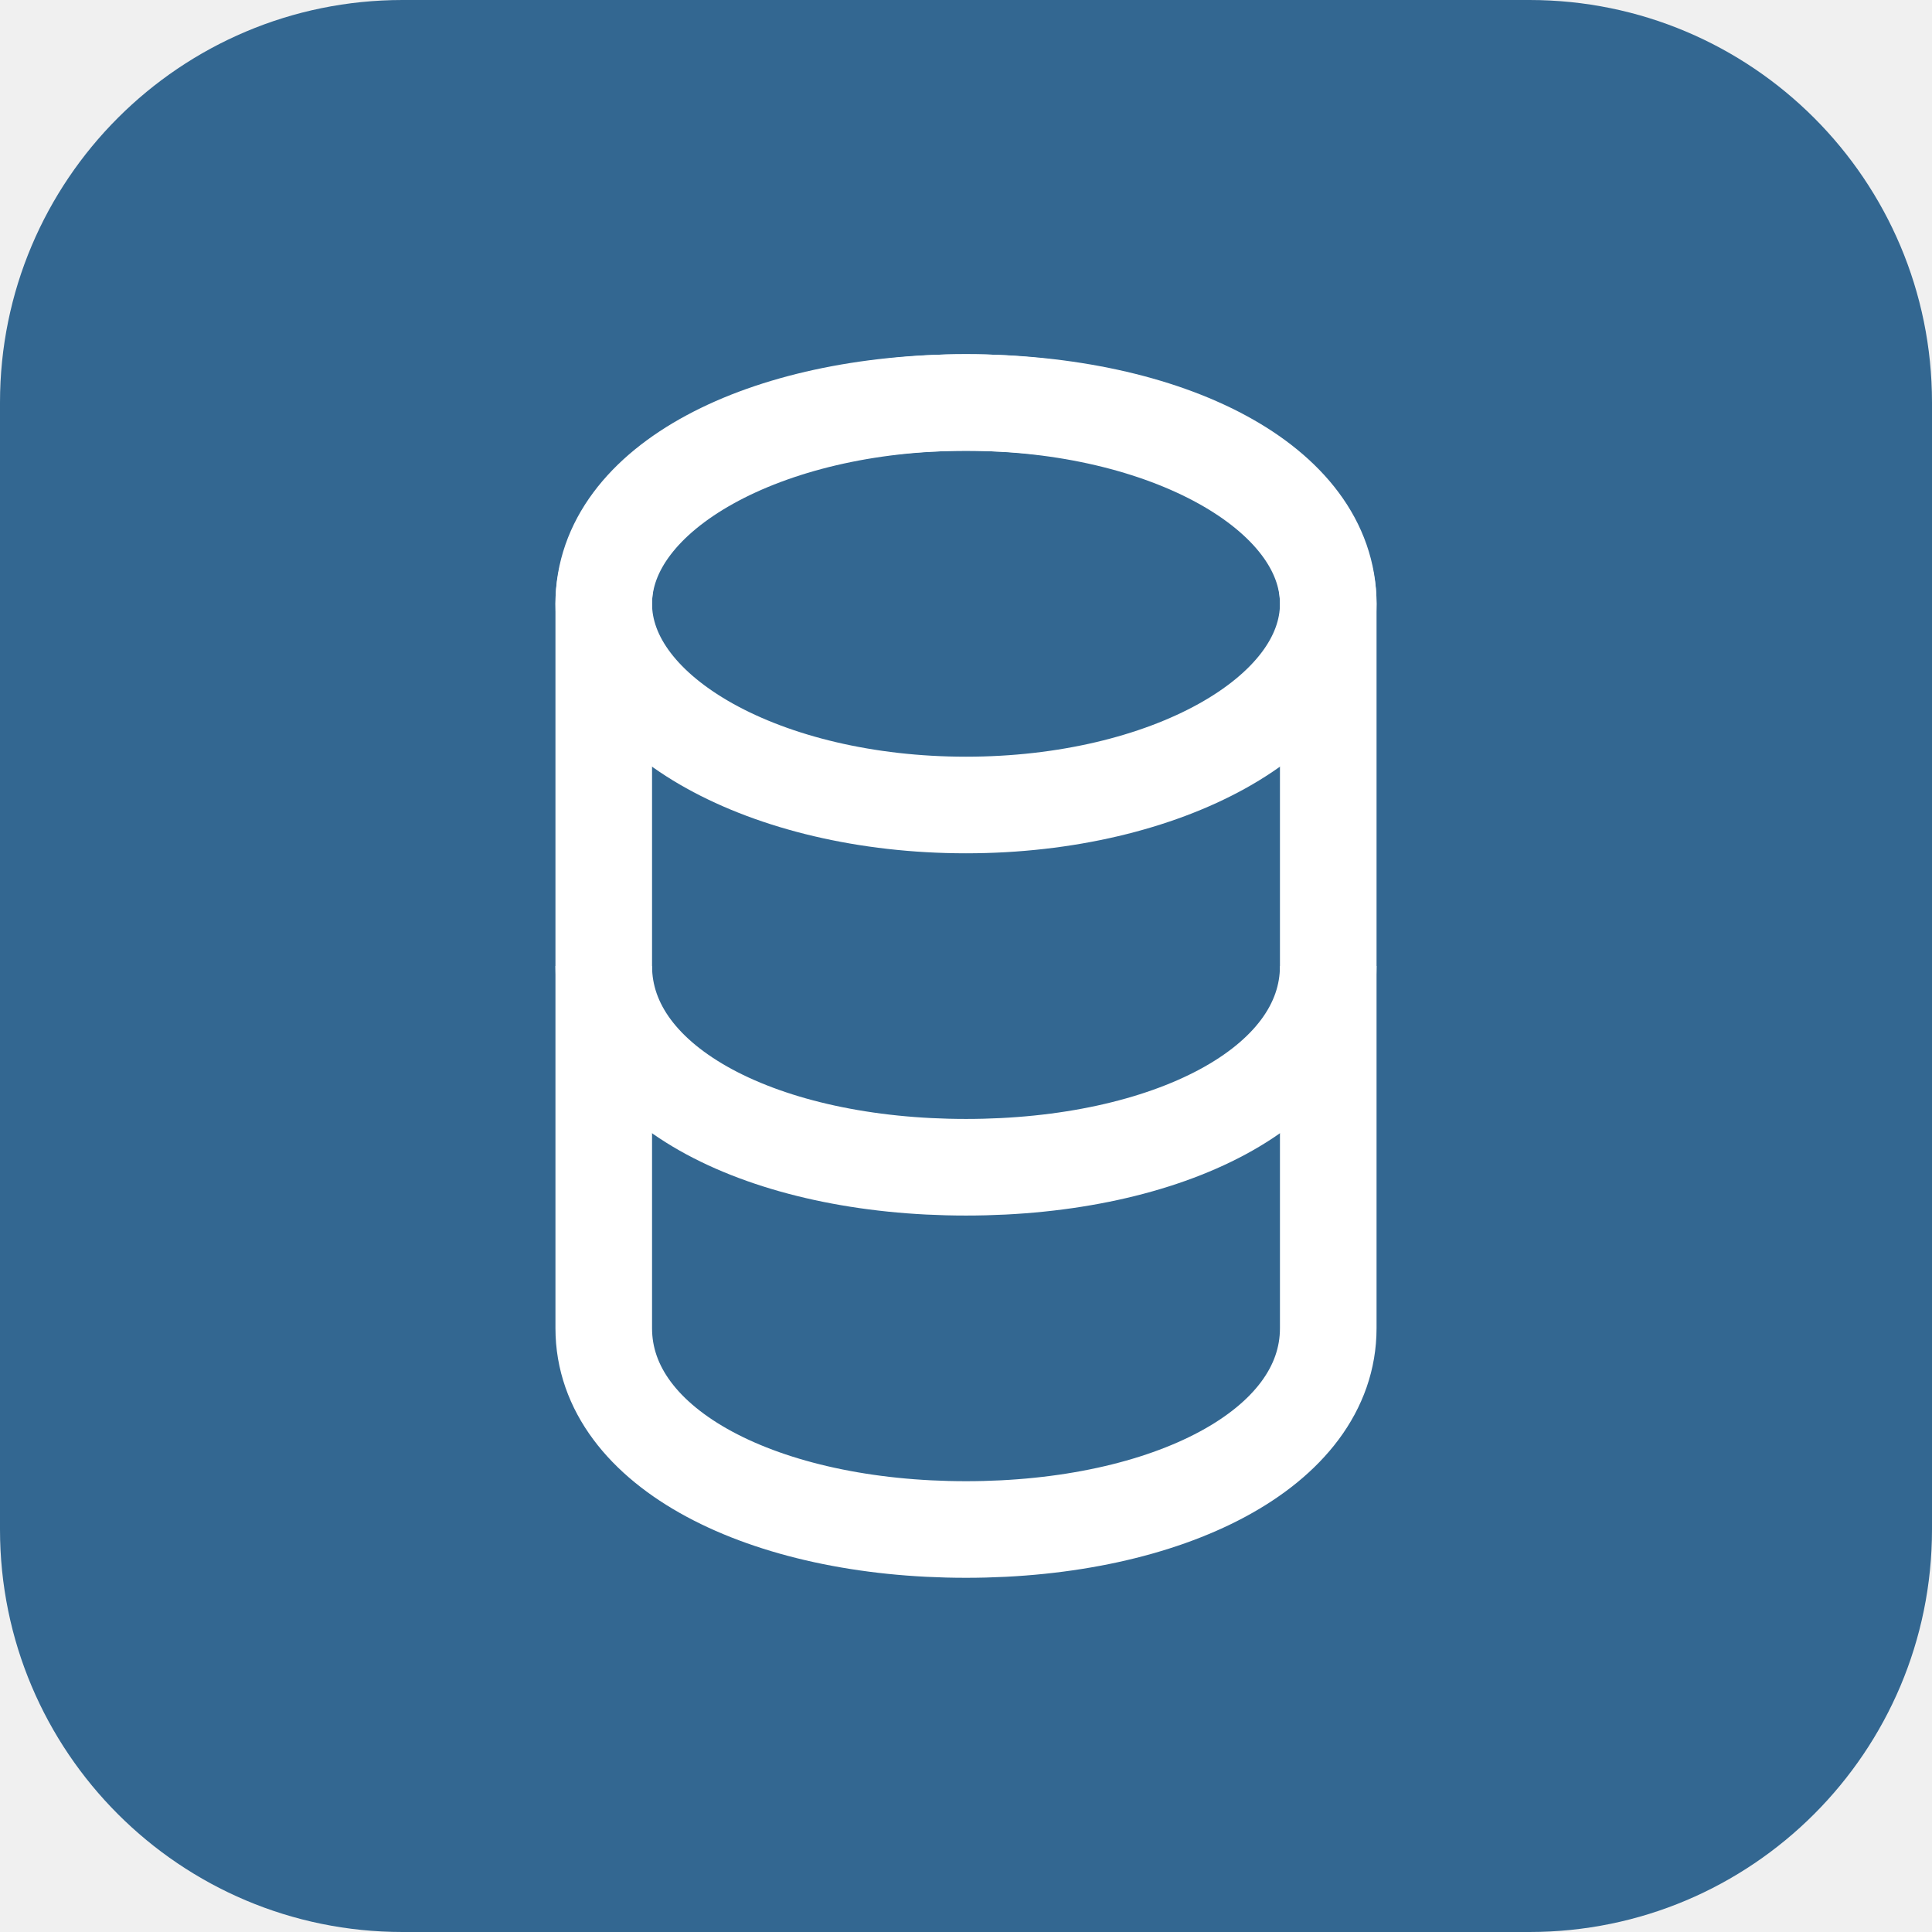
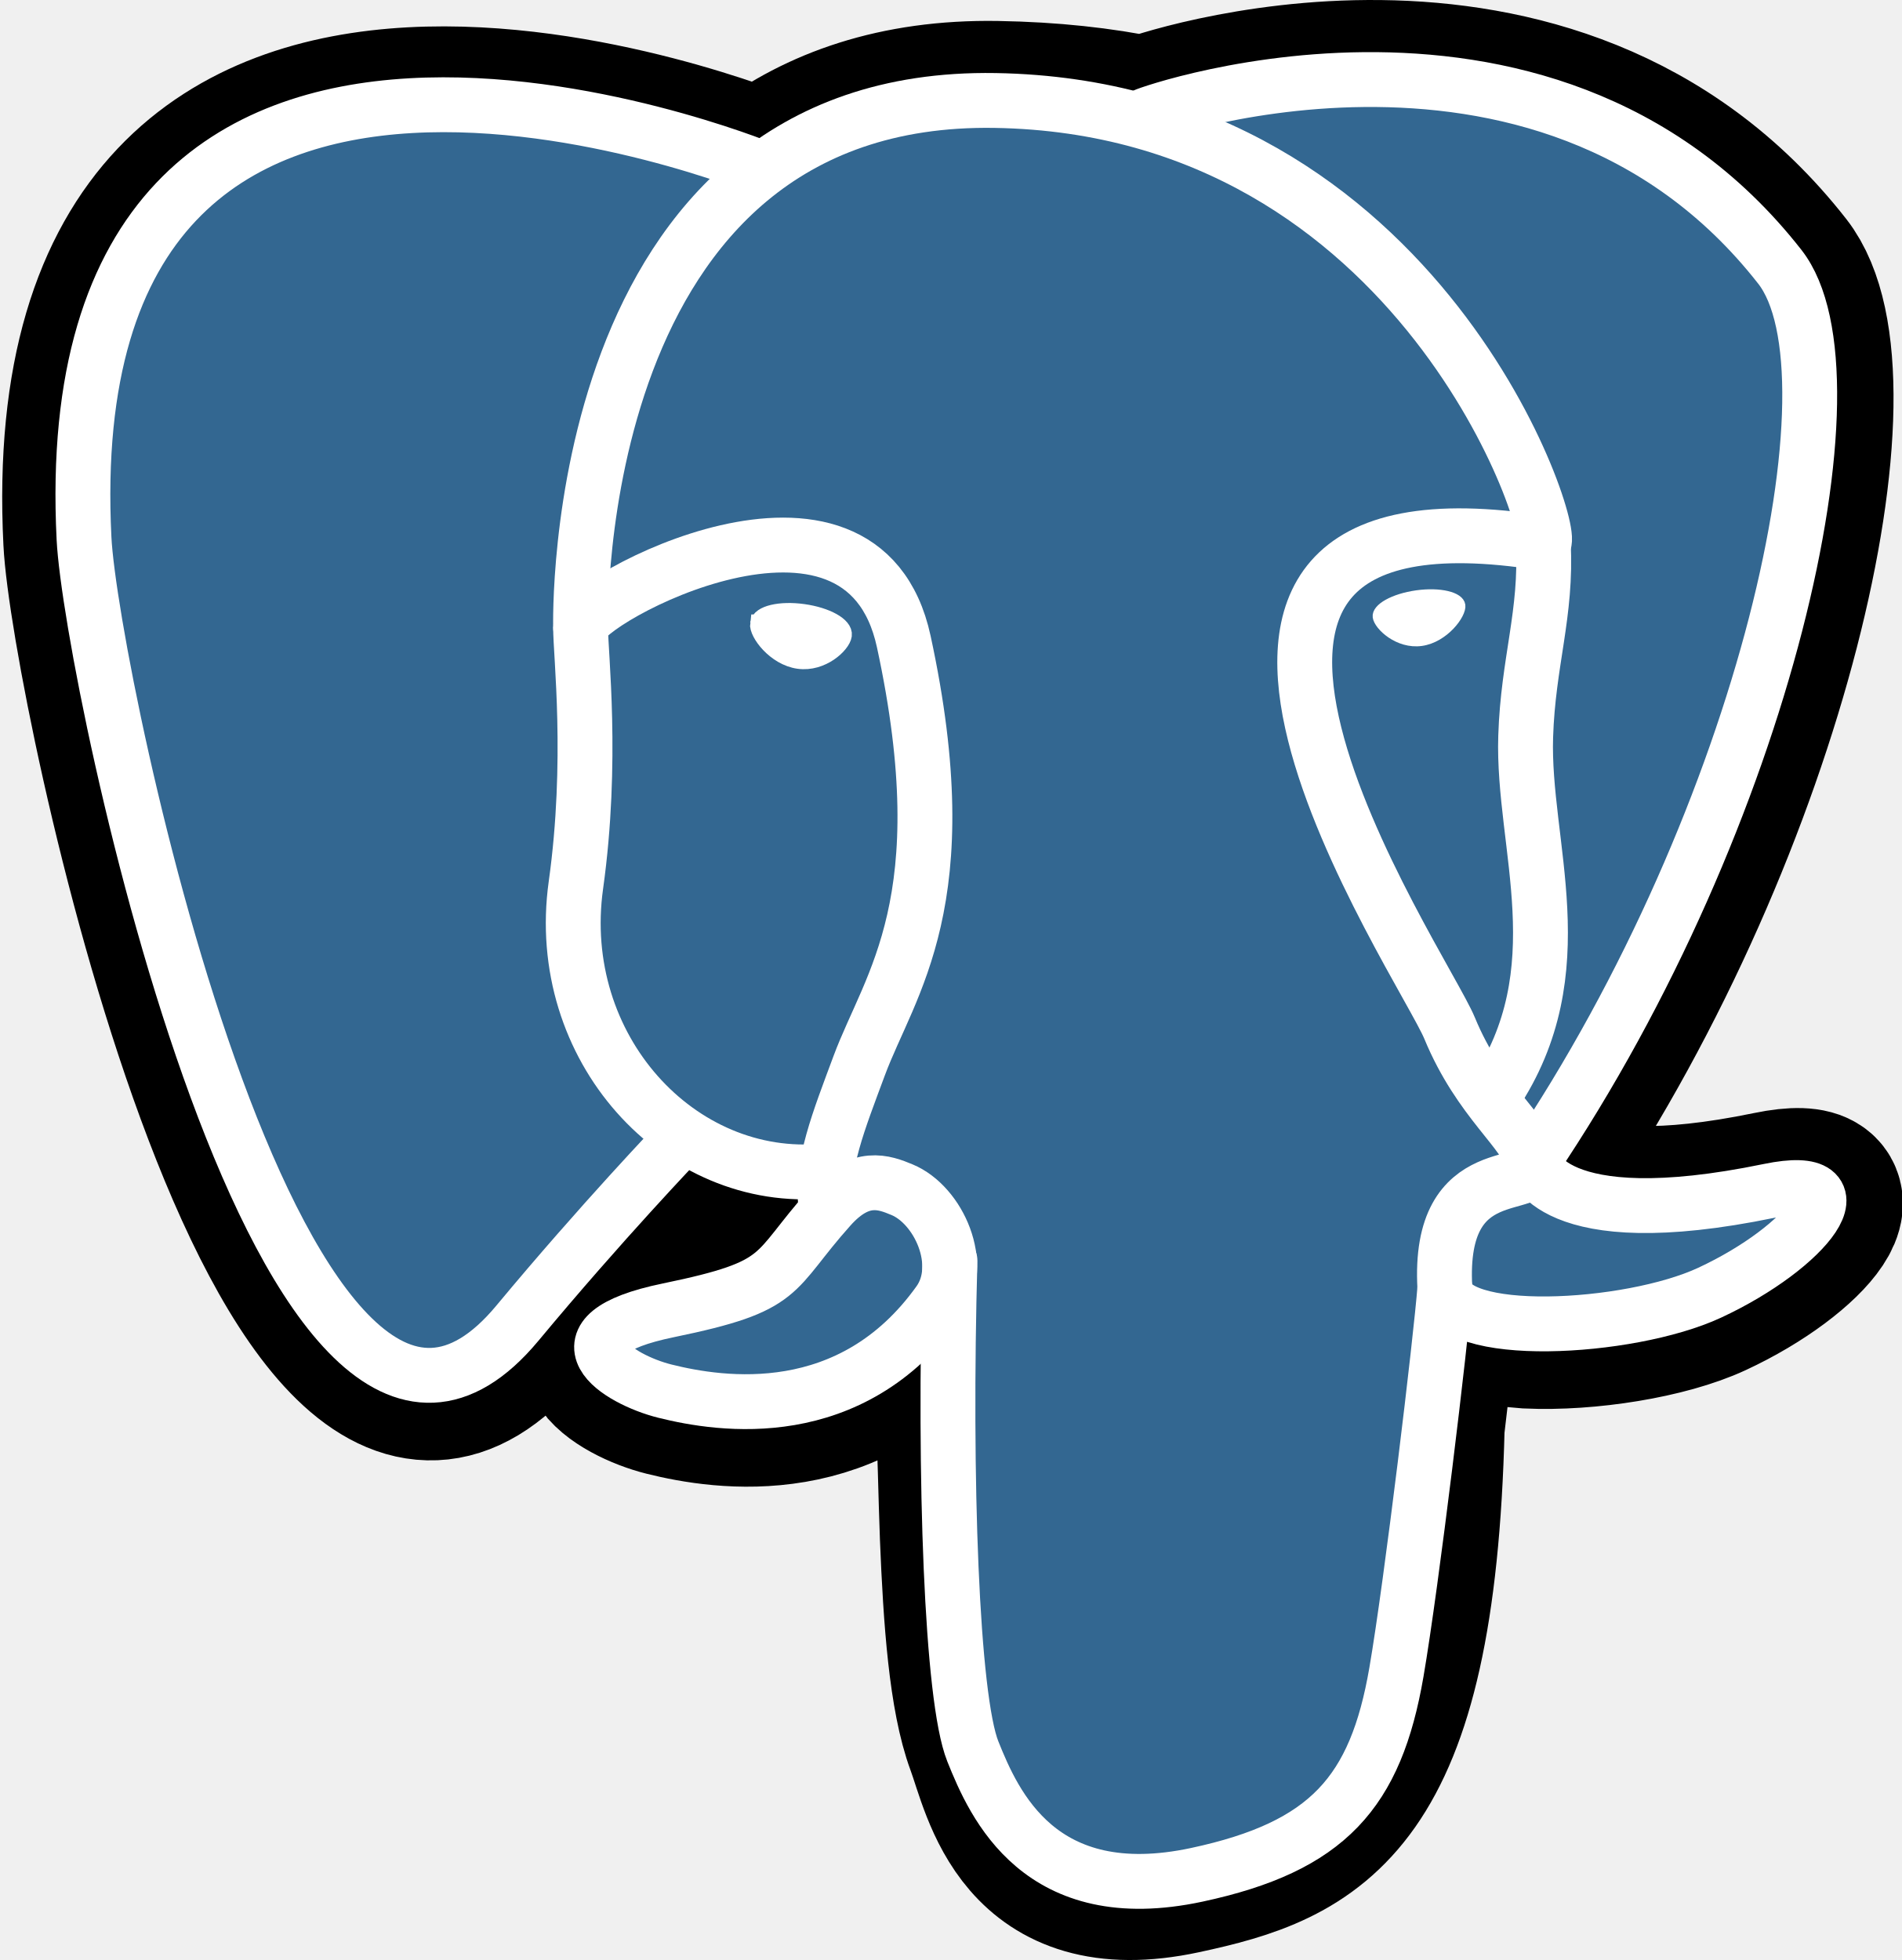
- <svg xmlns="http://www.w3.org/2000/svg" width="24" height="24" viewBox="0 0 24 24" fill="none">
-   <rect width="24" height="24" rx="5" fill="#336791" />
-   <path d="M16.5 7.5c0-1.5-2-2.5-4.5-2.5S7.5 6 7.5 7.5v9c0 1.5 2 2.5 4.5 2.5s4.5-1 4.5-2.5v-9z" stroke="#fff" stroke-width="1.2" fill="none" />
-   <ellipse cx="12" cy="7.5" rx="4.5" ry="2.5" stroke="#fff" stroke-width="1.2" fill="none" />
-   <path d="M7.5 12c0 1.5 2 2.5 4.5 2.5s4.5-1 4.5-2.5" stroke="#fff" stroke-width="1.2" fill="none" />
+ <svg xml:space="preserve" viewBox="0 0 432.071 445.383">
+   <g style="fill-rule:nonzero;clip-rule:nonzero;fill:none;stroke:#fff;stroke-width:12.465;stroke-linecap:round;stroke-linejoin:round;stroke-miterlimit:4">
+     <path d="M323.205 324.227c2.833-23.601 1.984-27.062 19.563-23.239l4.463.392c13.517.615 31.199-2.174 41.587-7 22.362-10.376 35.622-27.7 13.572-23.148-50.297 10.376-53.755-6.655-53.755-6.655 53.111-78.803 75.313-178.836 56.149-203.322-52.27-66.789-142.748-35.206-144.262-34.386l-.482.089c-9.938-2.062-21.06-3.294-33.554-3.496-22.761-.374-40.032 5.967-53.133 15.904 0 0-161.408-66.498-153.899 83.628 1.597 31.936 45.777 241.655 98.47 178.31 19.259-23.163 37.871-42.748 37.871-42.748 9.242 6.14 20.307 9.272 31.912 8.147l.897-.765c-.281 2.876-.157 5.689.359 9.019-13.572 15.167-9.584 17.83-36.723 23.416-27.457 5.659-11.326 15.734-.797 18.367 12.768 3.193 42.305 7.716 62.268-20.224l-.795 3.188c5.325 4.26 4.965 30.619 5.72 49.452.756 18.834 2.017 36.409 5.856 46.771 3.839 10.36 8.369 37.05 44.036 29.406 29.809-6.388 52.6-15.582 54.677-101.107" style="fill:#000;stroke:#000;stroke-width:37.395;stroke-linecap:butt;stroke-linejoin:miter" />
+     <path d="M402.395 271.23c-50.302 10.376-53.76-6.655-53.76-6.655 53.111-78.808 75.313-178.843 56.153-203.326-52.27-66.785-142.752-35.2-144.262-34.38l-.486.087c-9.938-2.063-21.06-3.292-33.56-3.496-22.761-.373-40.026 5.967-53.127 15.902 0 0-161.411-66.495-153.904 83.63 1.597 31.938 45.776 241.657 98.471 178.312 19.26-23.163 37.869-42.748 37.869-42.748 9.243 6.14 20.308 9.272 31.908 8.147l.901-.765c-.28 2.876-.152 5.689.361 9.019-13.575 15.167-9.586 17.83-36.723 23.416-27.459 5.659-11.328 15.734-.796 18.367 12.768 3.193 42.307 7.716 62.266-20.224l-.796 3.188c5.319 4.26 9.054 27.711 8.428 48.969-.626 21.259-1.044 35.854 3.147 47.254 4.191 11.4 8.368 37.05 44.042 29.406 29.809-6.388 45.256-22.942 47.405-50.555 1.525-19.631 4.976-16.729 5.194-34.28l2.768-8.309c3.192-26.611.507-35.196 18.872-31.203l4.463.392c13.517.615 31.208-2.174 41.591-7 22.358-10.376 35.618-27.7 13.573-23.148z" style="fill:#336791;stroke:none" stroke="none" />
+     <path d="M215.866 286.484c-1.385 49.516.348 99.377 5.193 111.495 4.848 12.118 15.223 35.688 50.9 28.045 29.806-6.39 40.651-18.756 45.357-46.051 3.466-20.082 10.148-75.854 11.005-87.281M173.104 38.256S11.583-27.76 19.092 122.365c1.597 31.938 45.779 241.664 98.473 178.316 19.256-23.166 36.671-41.335 36.671-41.335M260.349 26.207c-5.591 1.753 89.848-34.889 144.087 34.417 19.159 24.484-3.043 124.519-56.153 203.329" />
+     <path d="M348.282 263.953s3.461 17.036 53.764 6.653c22.04-4.552 8.776 12.774-13.577 23.155-18.345 8.514-59.474 10.696-60.146-1.069-1.729-30.355 21.647-21.133 19.96-28.739-1.525-6.85-11.979-13.573-18.894-30.338-6.037-14.633-82.796-126.849 21.287-110.183 3.813-.789-27.146-99.002-124.553-100.599-97.385-1.597-94.19 119.762-94.19 119.762" style="stroke-linejoin:bevel" />
+     <path d="M188.604 274.334c-13.577 15.166-9.584 17.829-36.723 23.417-27.459 5.66-11.326 15.733-.797 18.365 12.768 3.195 42.307 7.718 62.266-20.229 6.078-8.509-.036-22.086-8.385-25.547-4.034-1.671-9.428-3.765-16.361 3.994z" />
+     <path d="M187.715 274.069c-1.368-8.917 2.93-19.528 7.536-31.942 6.922-18.626 22.893-37.255 10.117-96.339-9.523-44.029-73.396-9.163-73.436-3.193-.039 5.968 2.889 30.26-1.067 58.548-5.162 36.913 23.488 68.132 56.479 64.938" />
+     <path d="M172.517 141.7c-.288 2.039 3.733 7.48 8.976 8.207 5.234.73 9.714-3.522 9.998-5.559.284-2.039-3.732-4.285-8.977-5.015-5.237-.731-9.719.333-9.996 2.367z" style="fill:#fff;stroke-width:4.155;stroke-linecap:butt;stroke-linejoin:miter" />
+     <path d="M331.941 137.543c.284 2.039-3.732 7.48-8.976 8.207-5.238.73-9.718-3.522-10.005-5.559-.277-2.039 3.74-4.285 8.979-5.015 5.239-.73 9.718.333 10.002 2.368z" style="fill:#fff;stroke-width:2.078;stroke-linecap:butt;stroke-linejoin:miter" />
+     <path d="M350.676 123.432c.863 15.994-3.445 26.888-3.988 43.914-.804 24.748 11.799 53.074-7.191 81.435" />
+   </g>
</svg>
